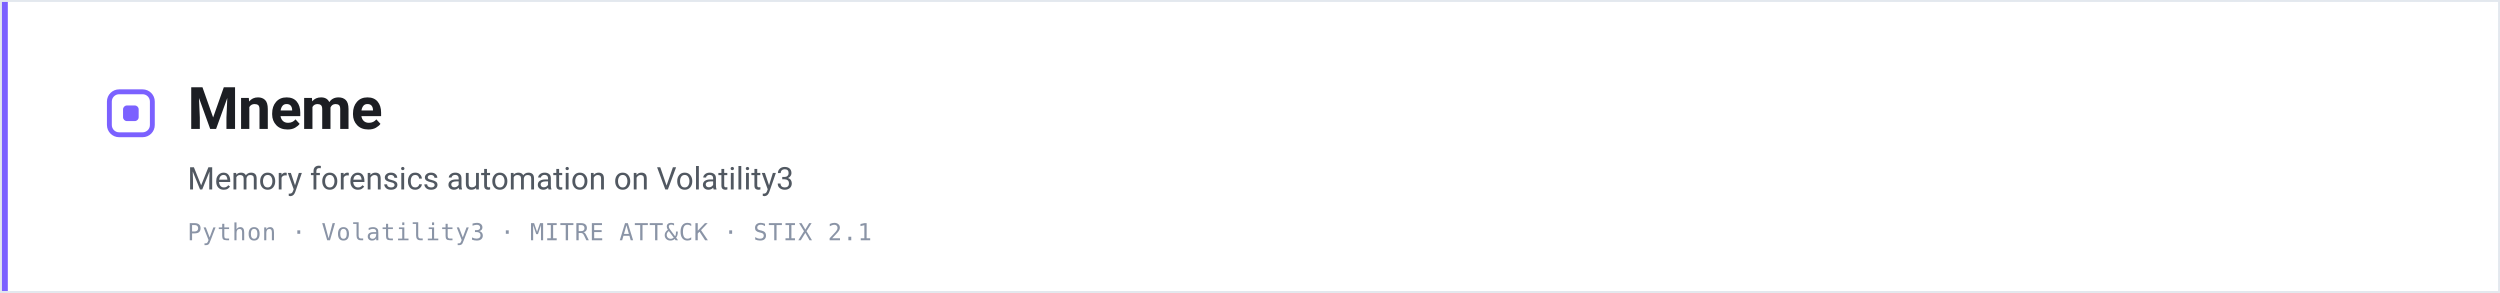
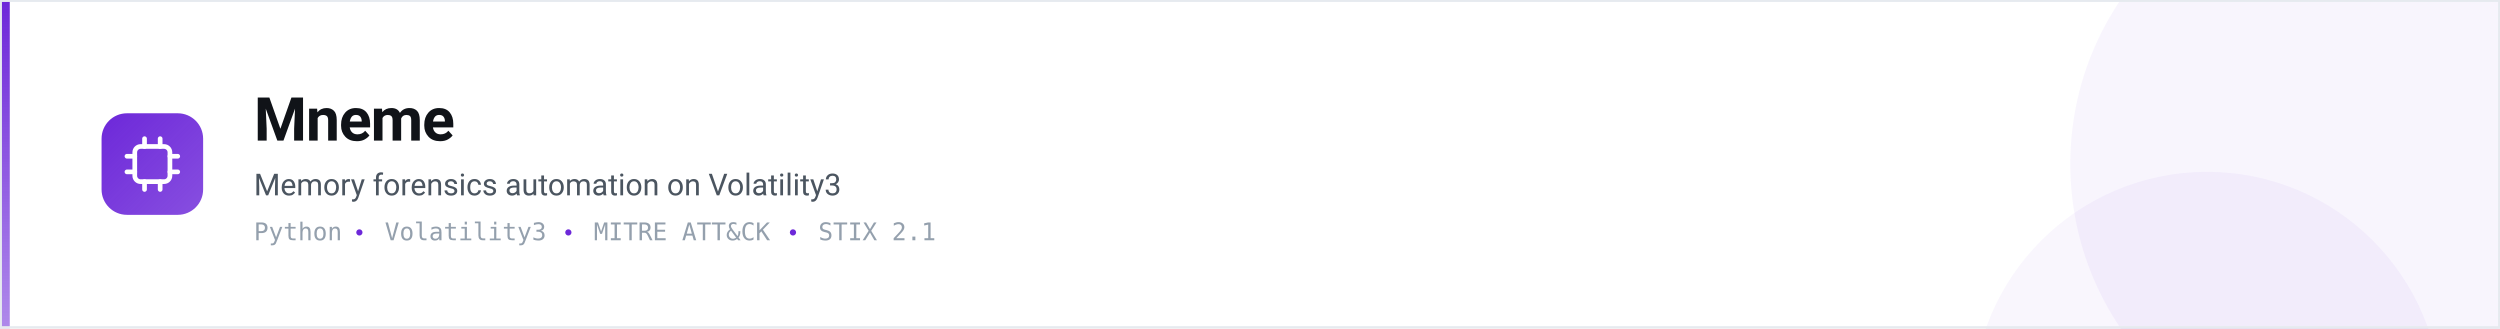
- <svg xmlns="http://www.w3.org/2000/svg" width="1280" height="150" viewBox="0 0 1280 150" role="img" aria-label="Mneme — Memory forensics automation on Volatility3">
-   <rect width="1280" height="150" fill="#ffffff" />
-   <rect x="56" y="47" width="22" height="22" rx="5" fill="none" stroke="#7b61ff" stroke-width="2.5" />
-   <rect x="63" y="54" width="8" height="8" rx="2" fill="#7b61ff" />
-   <text x="96" y="66" font-family="-apple-system,Segoe UI,Roboto,Helvetica,Arial,sans-serif" font-size="30" font-weight="600" letter-spacing="-0.4" fill="#1c1e23">Mneme</text>
-   <text x="96" y="97" font-family="-apple-system,Segoe UI,Roboto,Helvetica,Arial,sans-serif" font-size="16" font-weight="400" fill="#515861">Memory forensics automation on Volatility3</text>
-   <text x="96" y="123" font-family="ui-monospace,SFMono-Regular,Menlo,monospace" font-size="12" letter-spacing="0.4" fill="#8a94a6">Python   ·   Volatility3   ·   MITRE ATT&amp;CK   ·   STIX 2.1</text>
-   <rect x="0" y="0" width="4" height="150" fill="#7b61ff" />
-   <rect x="0.5" y="0.5" width="1279" height="149" fill="none" stroke="#e3e8ee" stroke-width="1" />
+ <svg xmlns="http://www.w3.org/2000/svg" width="1280" height="168" viewBox="0 0 1280 168" role="img" aria-label="Mneme — Memory forensics automation on Volatility3">
+   <defs>
+     <linearGradient id="rail" x1="0" y1="0" x2="0" y2="1">
+       <stop offset="0" stop-color="#6d28d9" />
+       <stop offset="1" stop-color="#6d28d9" stop-opacity="0.55" />
+     </linearGradient>
+     <linearGradient id="tile" x1="0" y1="0" x2="1" y2="1">
+       <stop offset="0" stop-color="#6d28d9" />
+       <stop offset="1" stop-color="#6d28d9" stop-opacity="0.82" />
+     </linearGradient>
+   </defs>
+   <rect width="1280" height="168" fill="#ffffff" />
+   <circle cx="1210" cy="84" r="150" fill="#6d28d9" opacity="0.05" />
+   <circle cx="1130" cy="208" r="120" fill="#6d28d9" opacity="0.045" />
+   <rect x="52" y="58" width="52" height="52" rx="13" fill="url(#tile)" />
+   <rect x="69.0" y="75.0" width="18" height="18" rx="3" stroke="#fff" stroke-width="2.4" fill="none" stroke-linecap="round" stroke-linejoin="round" />
+   <path d="M65.0 80.0 h4 M65.0 88.0 h4 M87.0 80.0 h4 M87.0 88.0 h4 M74.0 71.0 v4 M82.0 71.0 v4 M74.0 93.0 v4 M82.0 93.0 v4" stroke="#fff" stroke-width="2.4" fill="none" stroke-linecap="round" stroke-linejoin="round" />
+   <text x="130" y="72" font-family="-apple-system,Segoe UI,Roboto,Helvetica,Arial,sans-serif" font-size="31" font-weight="650" letter-spacing="-0.5" fill="#101318">Mneme</text>
+   <text x="130" y="100" font-family="-apple-system,Segoe UI,Roboto,Helvetica,Arial,sans-serif" font-size="15.5" fill="#4b5560">Memory forensics automation on Volatility3</text>
+   <text x="130" y="123" font-family="ui-monospace,SFMono-Regular,Menlo,monospace" font-size="12.5" fill="#94a0ad">Python</text>
+   <circle cx="184" cy="119" r="1.6" fill="#6d28d9" />
+   <text x="197" y="123" font-family="ui-monospace,SFMono-Regular,Menlo,monospace" font-size="12.5" fill="#94a0ad">Volatility3</text>
+   <circle cx="291" cy="119" r="1.6" fill="#6d28d9" />
+   <text x="304" y="123" font-family="ui-monospace,SFMono-Regular,Menlo,monospace" font-size="12.5" fill="#94a0ad">MITRE ATT&amp;CK</text>
+   <circle cx="406" cy="119" r="1.6" fill="#6d28d9" />
+   <text x="419" y="123" font-family="ui-monospace,SFMono-Regular,Menlo,monospace" font-size="12.5" fill="#94a0ad">STIX 2.1</text>
+   <rect x="0" y="0" width="5" height="168" fill="url(#rail)" />
+   <rect x="0.5" y="0.5" width="1279" height="167" rx="0" fill="none" stroke="#e6eaef" stroke-width="1" />
</svg>
